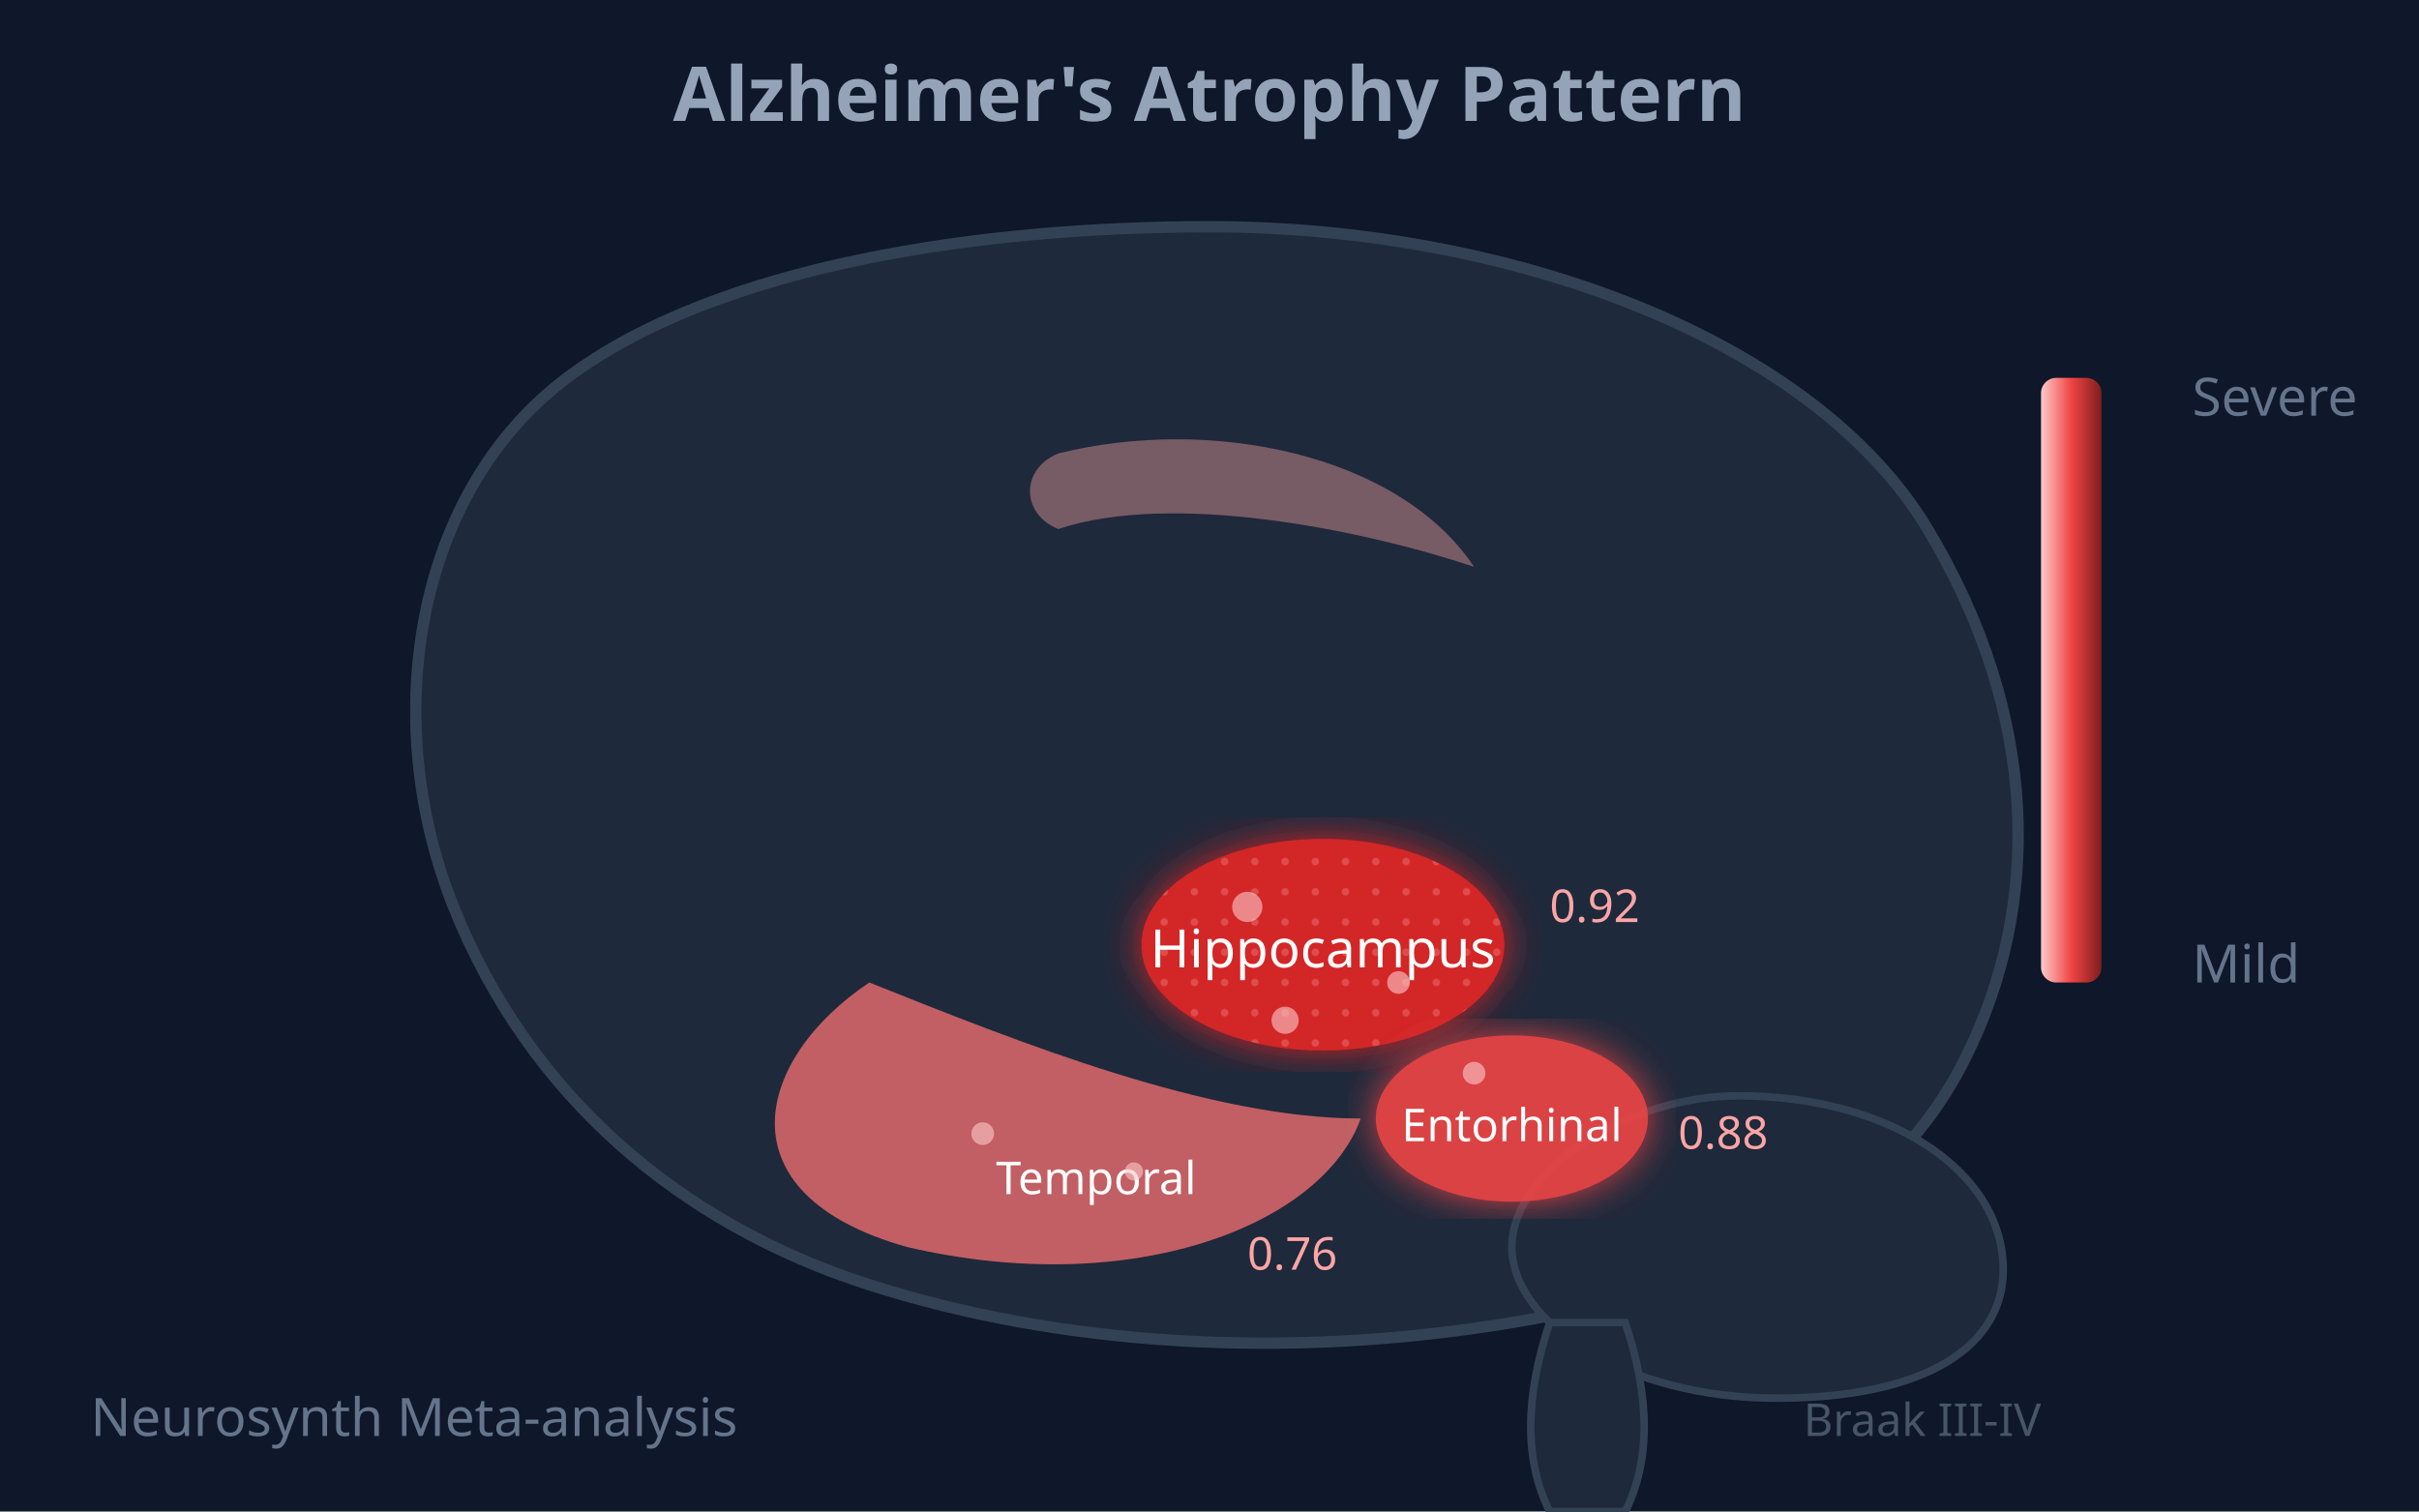
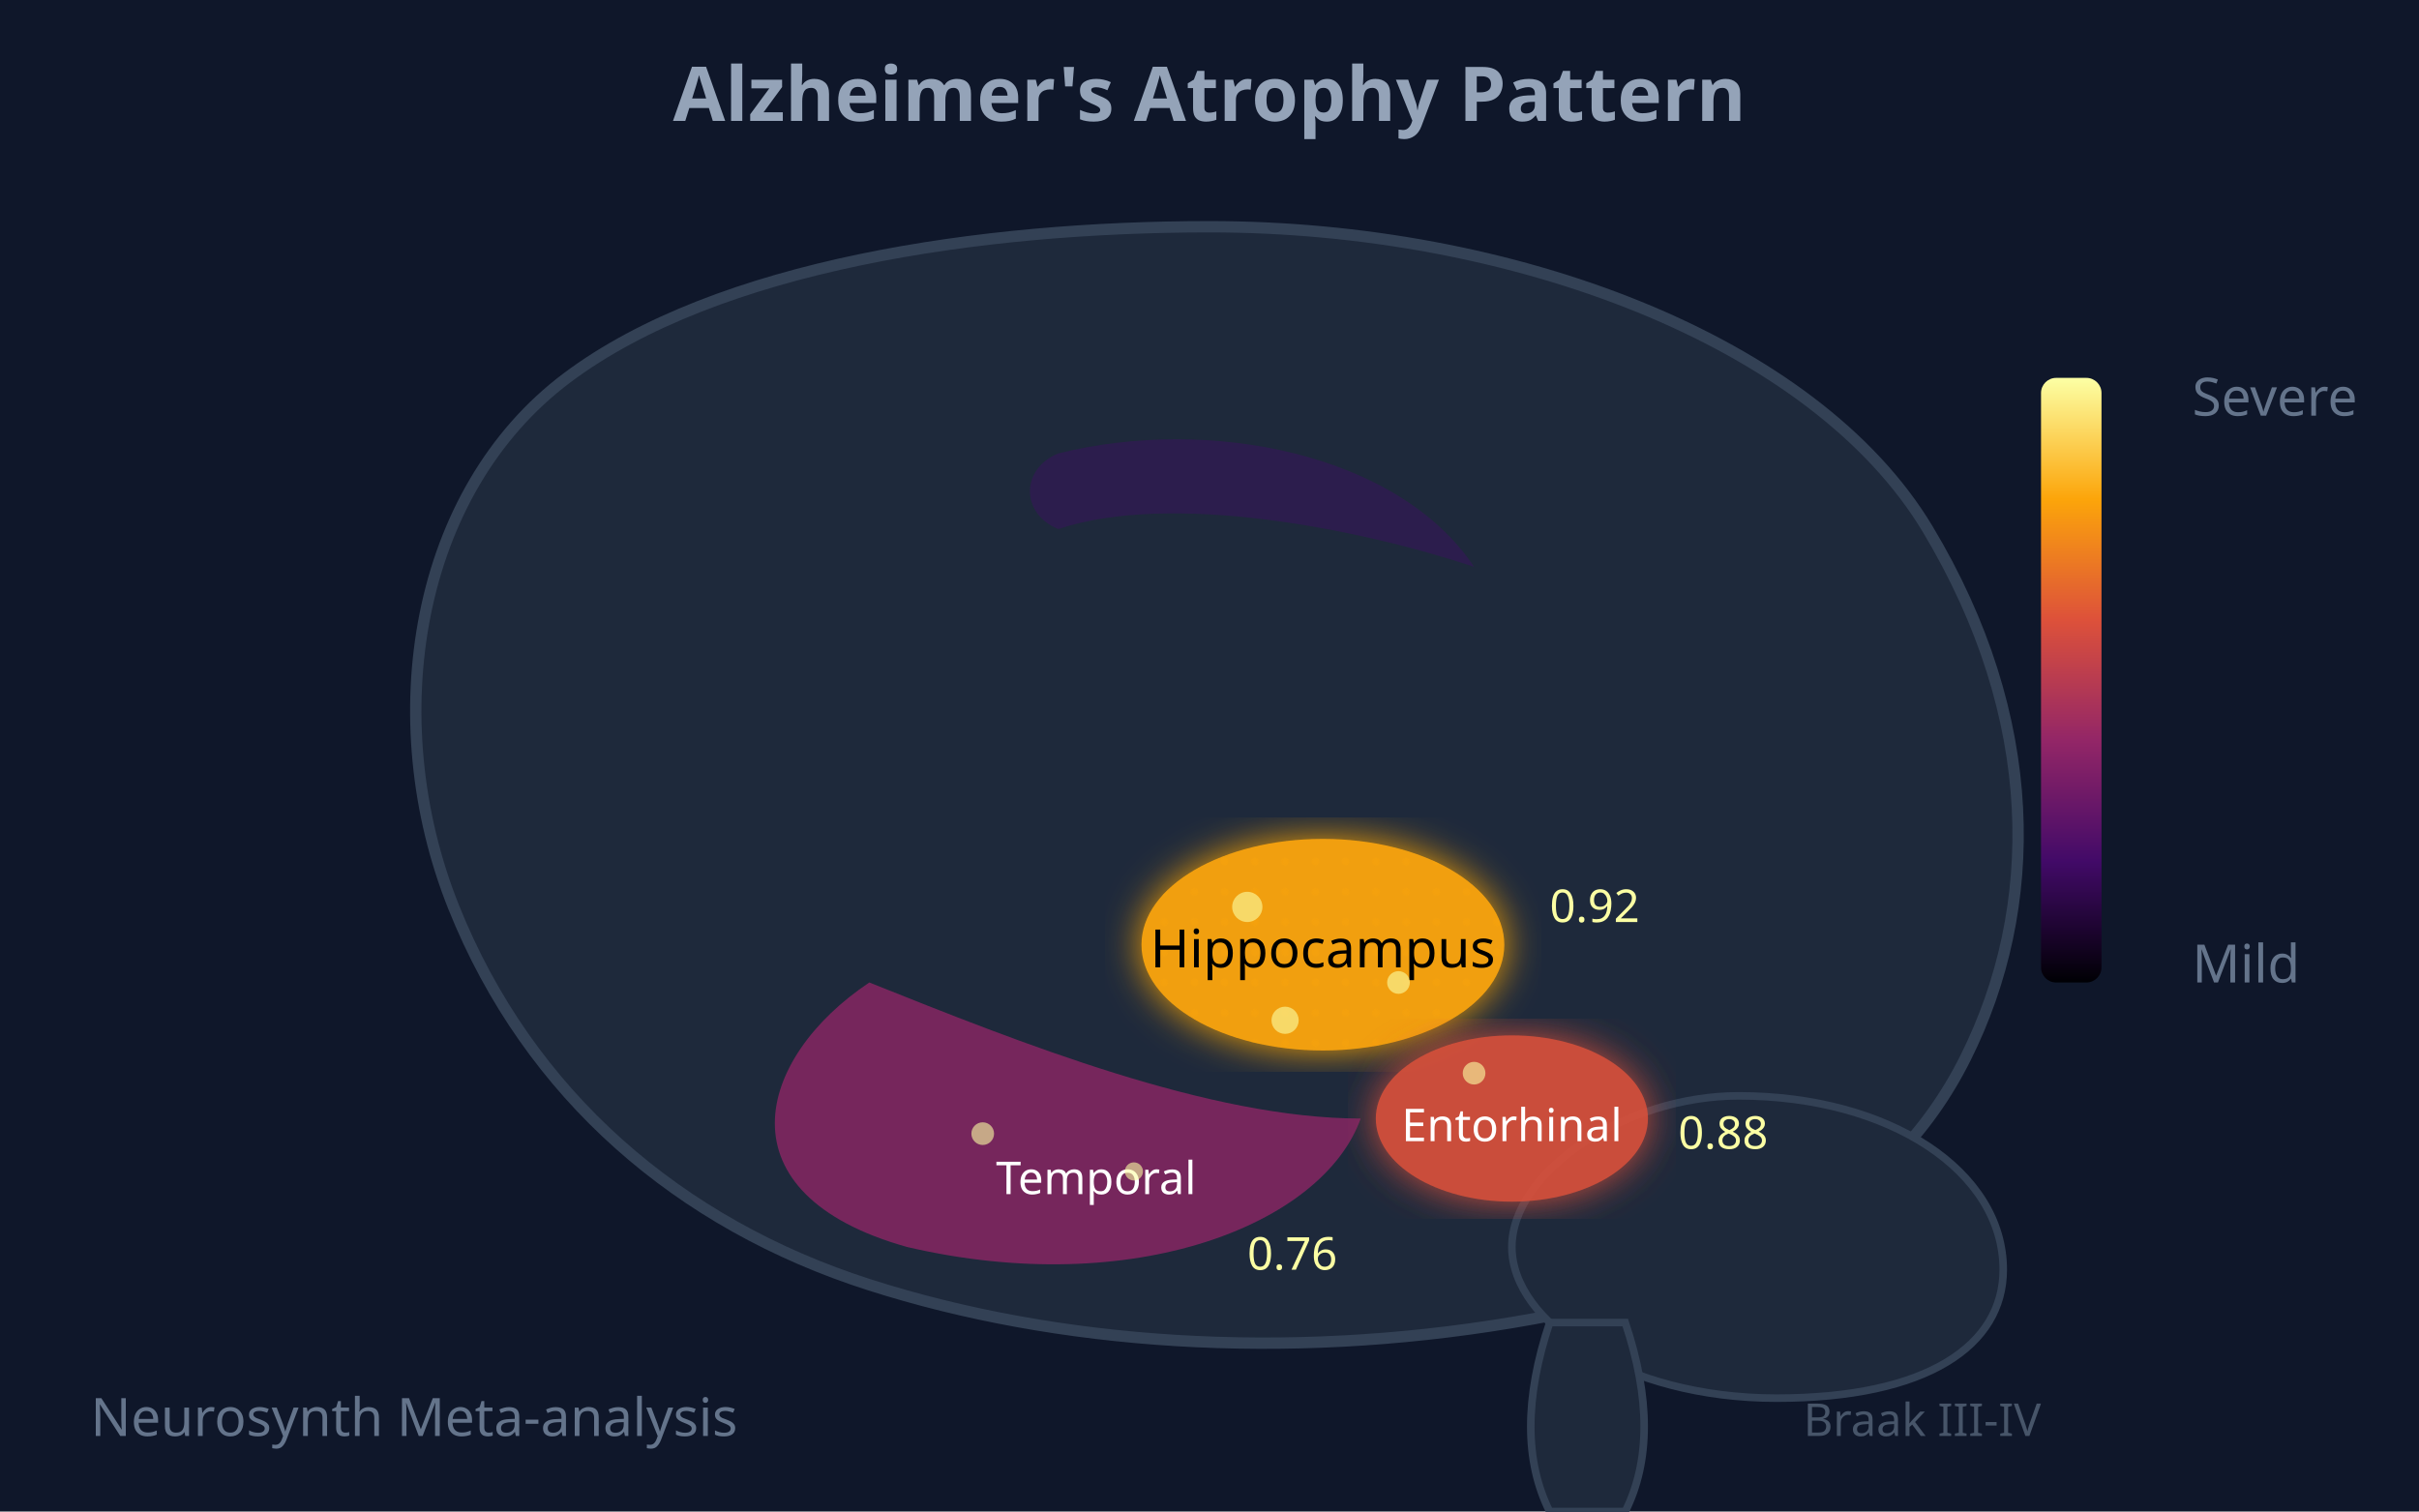
<svg xmlns="http://www.w3.org/2000/svg" width="320" height="200" viewBox="0 0 320 200">
  <defs>
-     <linearGradient id="atrophyGradient" x1="0%" y1="0%" x2="100%" y2="0%">
-       <stop offset="0%" style="stop-color:#fecaca" />
-       <stop offset="50%" style="stop-color:#ef4444" />
-       <stop offset="100%" style="stop-color:#7f1d1d" />
+     <linearGradient id="atrophyGradient" x1="0%" y1="100%" x2="0%" y2="0%">
+       <stop offset="0%" style="stop-color:#000004" />
+       <stop offset="20%" style="stop-color:#420a68" />
+       <stop offset="40%" style="stop-color:#932667" />
+       <stop offset="60%" style="stop-color:#dd513a" />
+       <stop offset="80%" style="stop-color:#fca50a" />
+       <stop offset="100%" style="stop-color:#fcffa4" />
    </linearGradient>
    <filter id="glowRed">
      <feGaussianBlur stdDeviation="2.5" result="coloredBlur" />
      <feMerge>
        <feMergeNode in="coloredBlur" />
        <feMergeNode in="SourceGraphic" />
      </feMerge>
    </filter>
    <pattern id="atrophyPattern" patternUnits="userSpaceOnUse" width="4" height="4">
-       <circle cx="2" cy="2" r="0.5" fill="#fca5a5" opacity="0.3" />
+       <circle cx="2" cy="2" r="0.5" fill="#fca50a" opacity="0.3" />
    </pattern>
  </defs>
  <rect fill="#0f172a" width="320" height="200" />
  <path d="M160,30            C200,30 240,45 255,70            C270,95 270,120 260,140            C250,160 230,170 200,175            C170,180 140,178 115,170            C90,162 70,145 60,120            C50,95 55,65 75,50            C95,35 130,30 160,30Z" fill="#1e293b" stroke="#334155" stroke-width="1.5" />
  <path d="M230,145 C250,145 265,155 265,168 C265,178 255,185 235,185 C215,185 200,175 200,165 C200,155 215,145 230,145Z" fill="#1e293b" stroke="#334155" stroke-width="1" />
  <path d="M215,175 Q220,190 215,200 L205,200 Q200,190 205,175Z" fill="#1e293b" stroke="#334155" stroke-width="1" />
-   <ellipse cx="175" cy="125" rx="24" ry="14" fill="#dc2626" opacity="0.95" filter="url(#glowRed)" />
+   <ellipse cx="175" cy="125" rx="24" ry="14" fill="#fca50a" opacity="0.95" filter="url(#glowRed)" />
  <ellipse cx="175" cy="125" rx="24" ry="14" fill="url(#atrophyPattern)" />
-   <text x="175" y="128" text-anchor="middle" fill="#fff" font-family="system-ui" font-size="7" font-weight="500">Hippocampus</text>
-   <ellipse cx="200" cy="148" rx="18" ry="11" fill="#ef4444" opacity="0.9" filter="url(#glowRed)" />
+   <text x="175" y="128" text-anchor="middle" fill="#000" font-family="system-ui" font-size="7" font-weight="500">Hippocampus</text>
+   <ellipse cx="200" cy="148" rx="18" ry="11" fill="#dd513a" opacity="0.9" filter="url(#glowRed)" />
  <text x="200" y="151" text-anchor="middle" fill="#fff" font-family="system-ui" font-size="6">Entorhinal</text>
-   <path d="M115,130 C135,138 160,148 180,148 C175,162 150,172 120,165 C95,158 100,140 115,130Z" fill="#f87171" opacity="0.75" />
+   <path d="M115,130 C135,138 160,148 180,148 C175,162 150,172 120,165 C95,158 100,140 115,130Z" fill="#932667" opacity="0.75" />
  <text x="145" y="158" text-anchor="middle" fill="#fff" font-family="system-ui" font-size="6">Temporal</text>
-   <path d="M140,60 C160,55 185,60 195,75 C180,70 155,65 140,70 C135,68 135,62 140,60Z" fill="#fca5a5" opacity="0.4" />
-   <g fill="#fecaca" opacity="0.6">
+   <path d="M140,60 C160,55 185,60 195,75 C180,70 155,65 140,70 C135,68 135,62 140,60Z" fill="#420a68" opacity="0.4" />
+   <g fill="#fcffa4" opacity="0.6">
    <circle cx="165" cy="120" r="2" />
    <circle cx="185" cy="130" r="1.5" />
    <circle cx="170" cy="135" r="1.8" />
    <circle cx="195" cy="142" r="1.5" />
    <circle cx="130" cy="150" r="1.5" />
    <circle cx="150" cy="155" r="1.2" />
  </g>
  <text x="160" y="16" text-anchor="middle" fill="#94a3b8" font-family="system-ui" font-size="10" font-weight="600">Alzheimer's Atrophy Pattern</text>
  <rect x="270" y="50" width="8" height="80" fill="url(#atrophyGradient)" rx="2" />
  <text x="290" y="55" fill="#64748b" font-family="system-ui" font-size="7">Severe</text>
  <text x="290" y="130" fill="#64748b" font-family="system-ui" font-size="7">Mild</text>
  <text x="12" y="190" fill="#64748b" font-family="system-ui" font-size="7">Neurosynth Meta-analysis</text>
-   <g fill="#fca5a5" font-family="system-ui" font-size="6">
+   <g fill="#fcffa4" font-family="system-ui" font-size="6">
    <text x="205" y="122">0.92</text>
    <text x="222" y="152">0.88</text>
    <text x="165" y="168">0.76</text>
  </g>
  <text x="270" y="190" text-anchor="end" fill="#475569" font-family="system-ui" font-size="6">Braak III-IV</text>
</svg>
